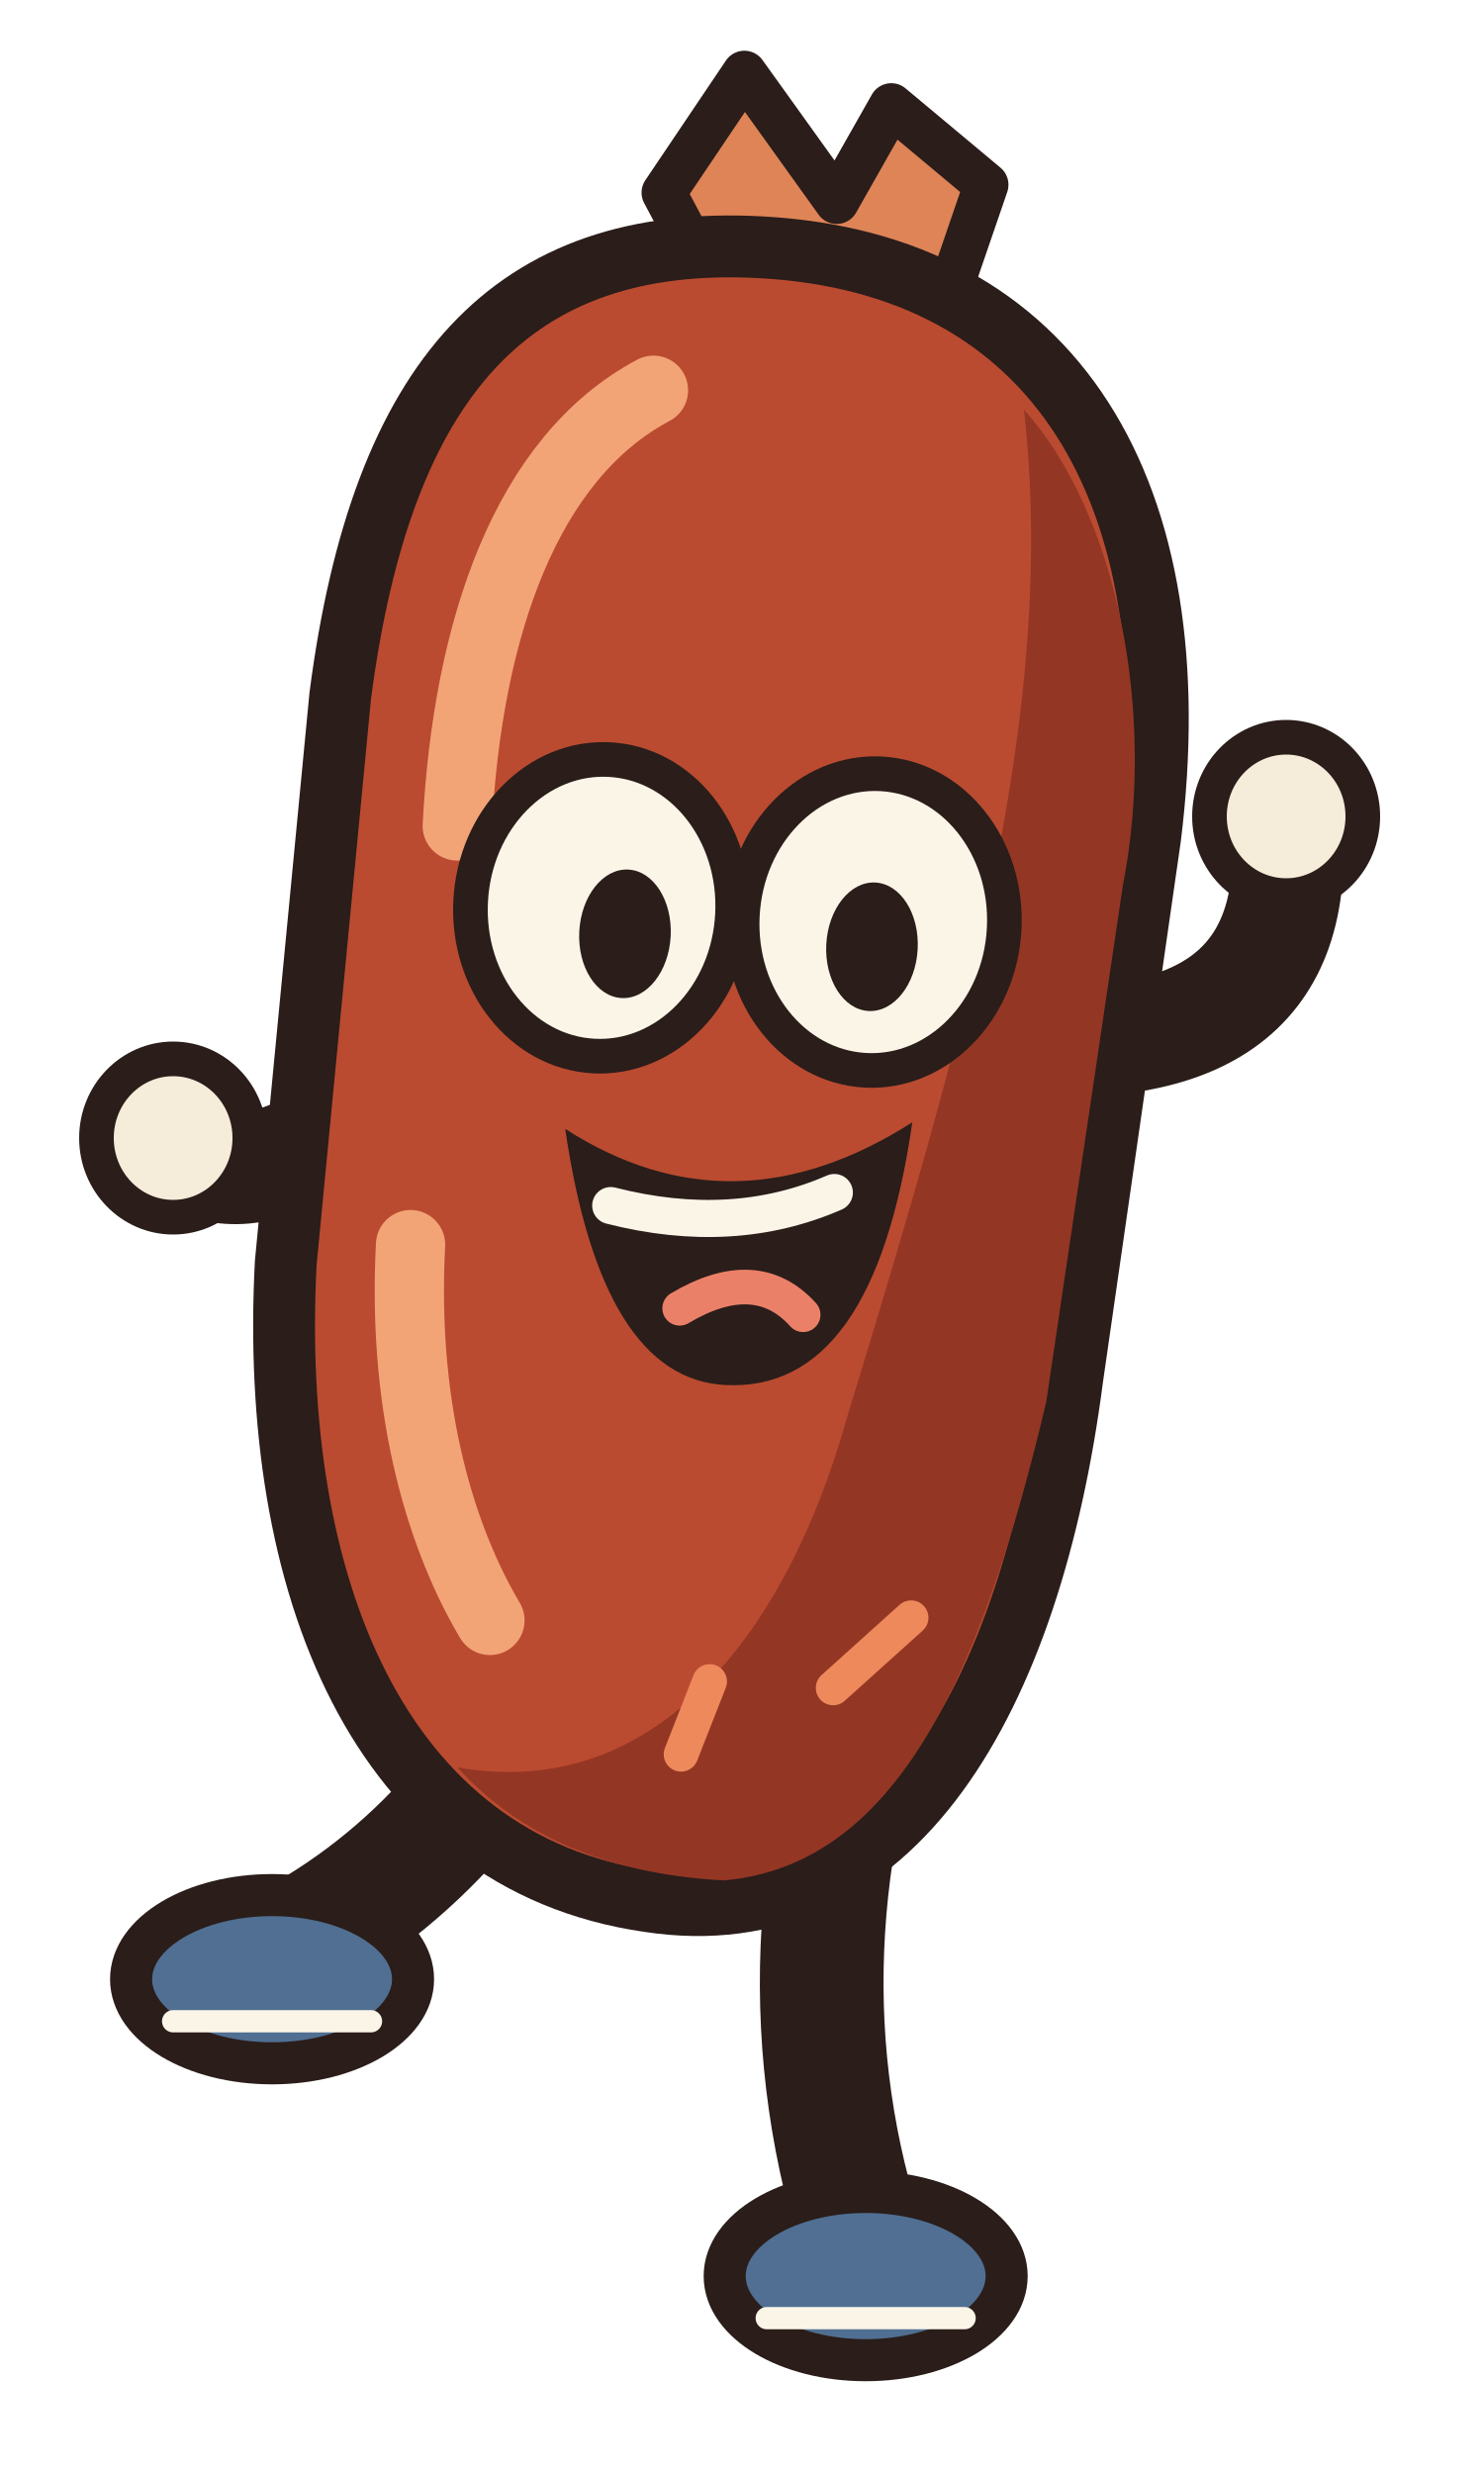
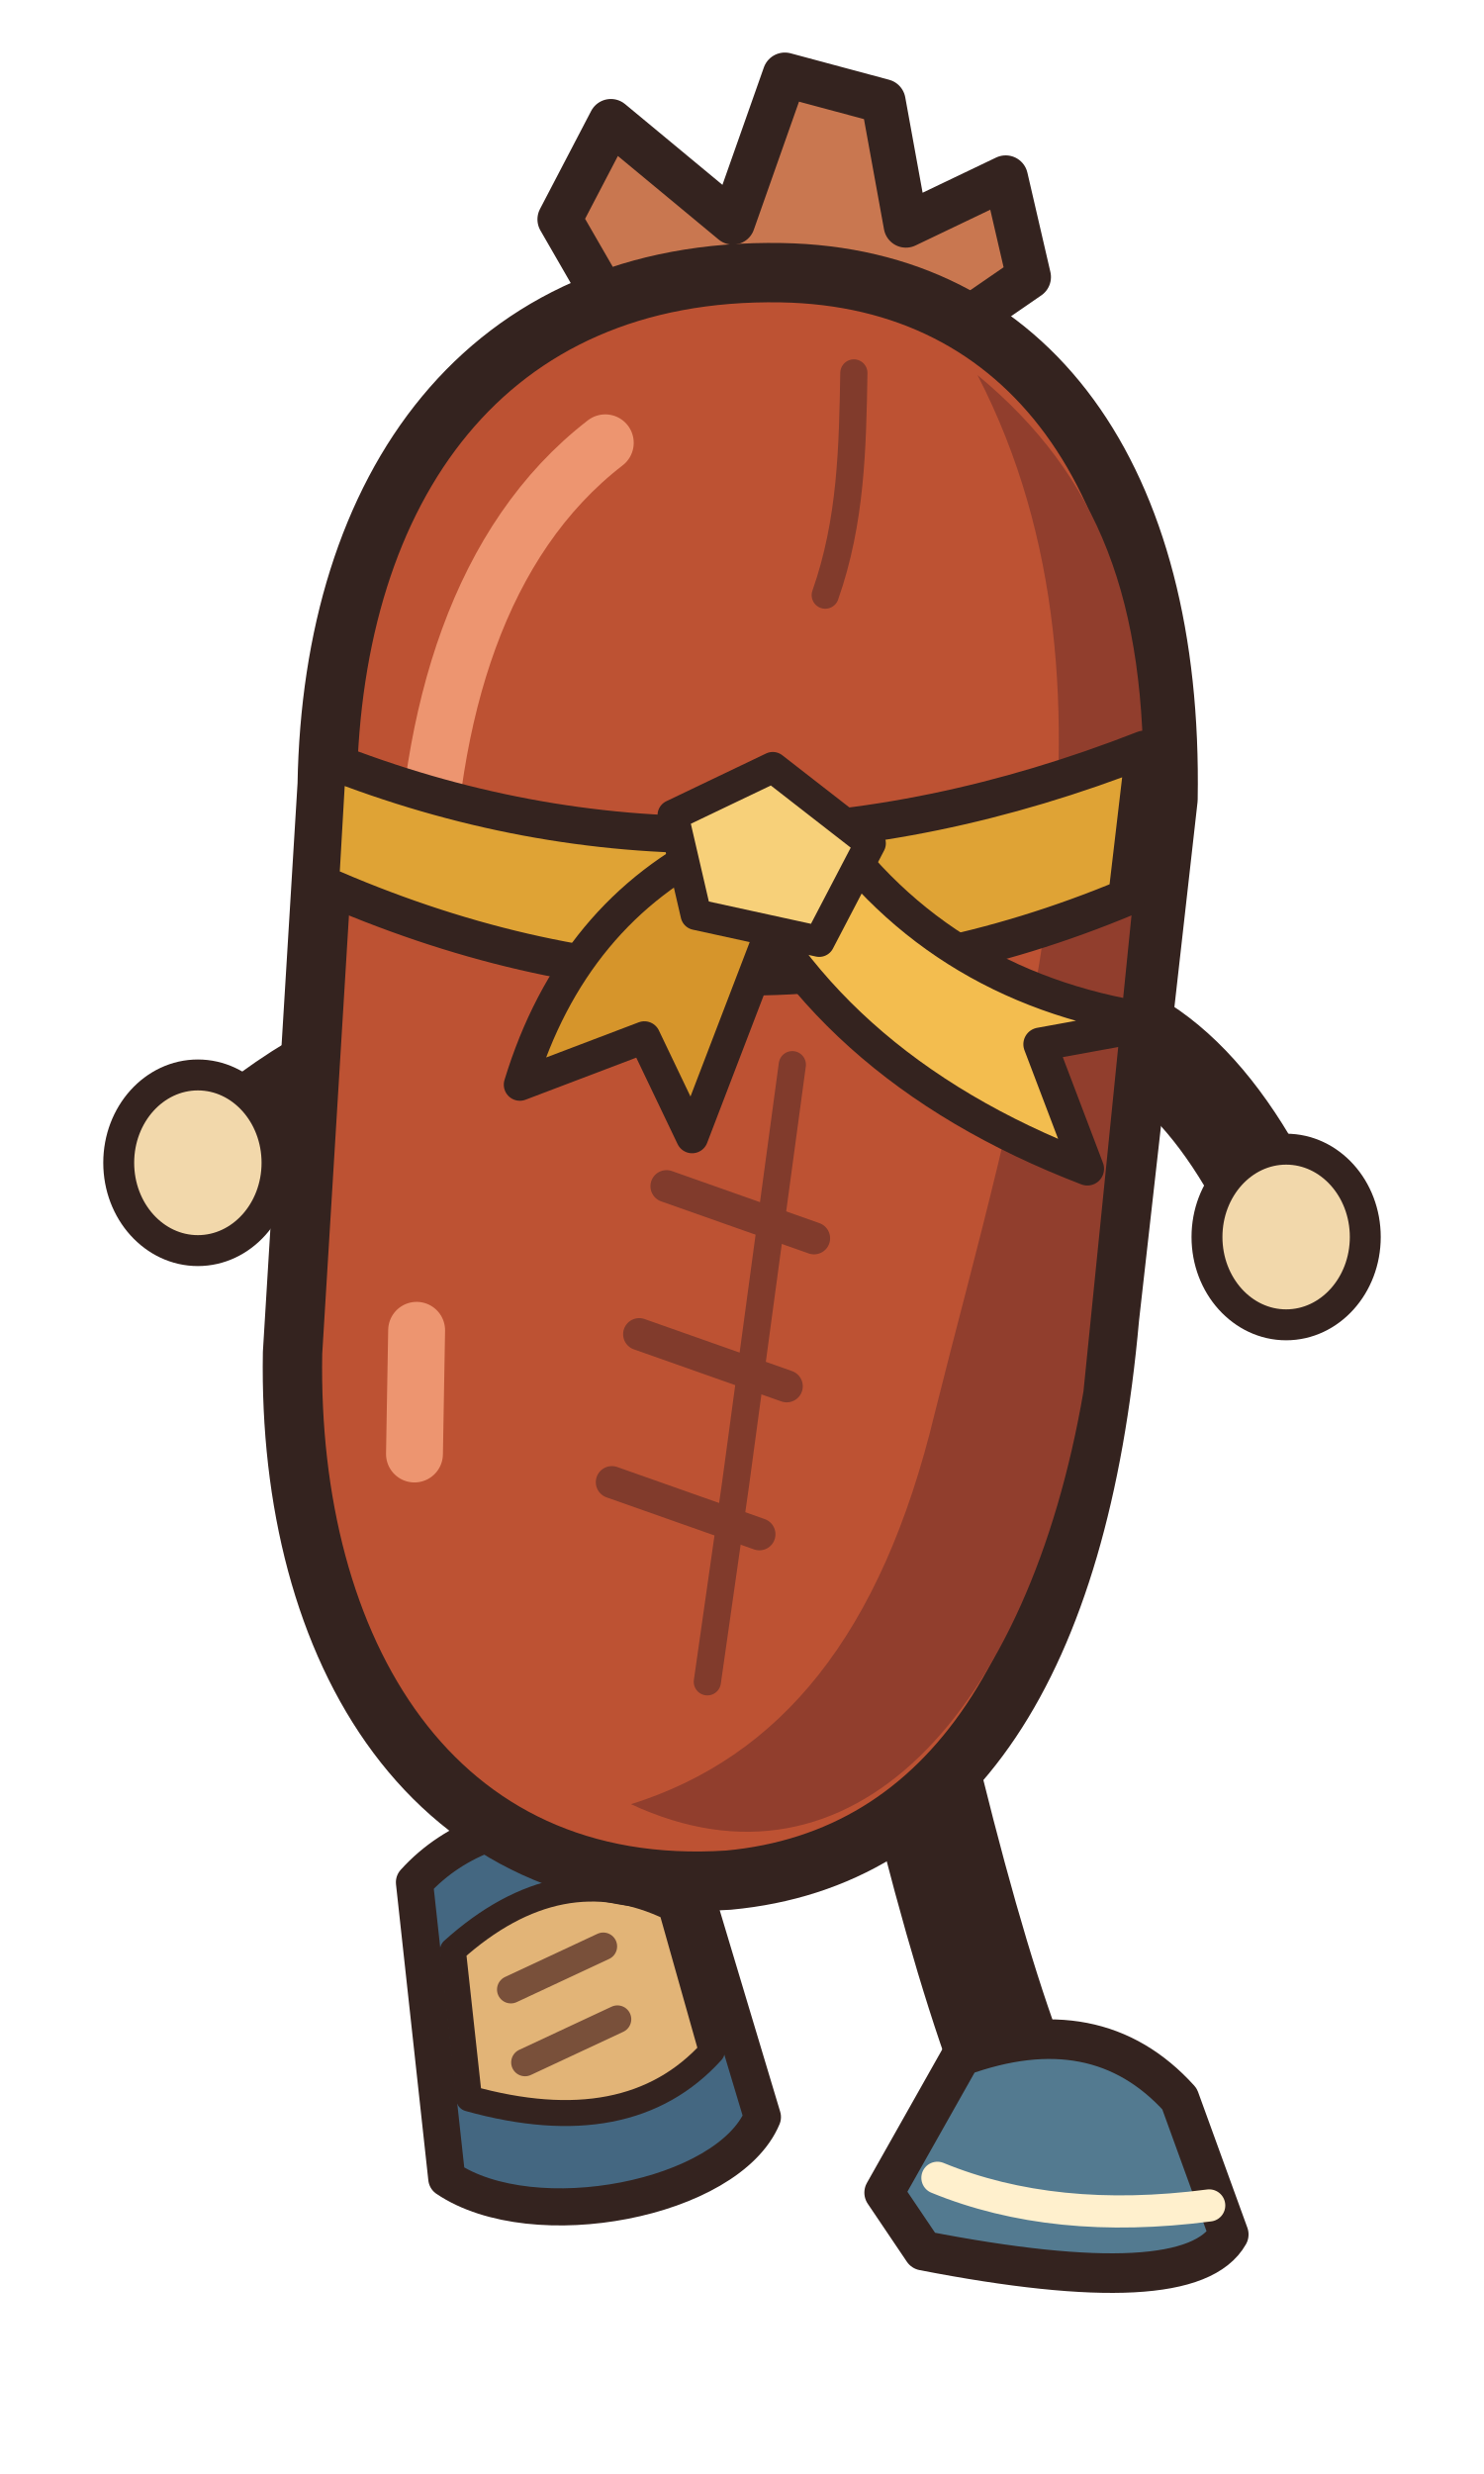
<svg xmlns="http://www.w3.org/2000/svg" width="60" height="100" viewBox="0 0 60 100">
-   <g transform="translate(0 -2)">
-     <path d="M20 43Q10 52 7 48" fill="none" stroke="#2a1d1a" stroke-width="4.5" stroke-linecap="round" stroke-linejoin="round" />
-     <ellipse cx="7" cy="48" rx="3.1" ry="3.2" fill="#f5ecd9" stroke="#2a1d1a" stroke-width="1.4" />
-     <path d="M41 44Q53 45 52 35" fill="none" stroke="#2a1d1a" stroke-width="4.5" stroke-linecap="round" stroke-linejoin="round" />
-     <ellipse cx="52" cy="35" rx="3.1" ry="3.2" fill="#f5ecd9" stroke="#2a1d1a" stroke-width="1.4" />
-     <path d="M23 68Q19 77 11 81" fill="none" stroke="#2a1d1a" stroke-width="5" stroke-linecap="round" stroke-linejoin="round" />
-     <ellipse cx="11" cy="82" rx="5.7" ry="3.4" fill="#506f92" stroke="#2a1d1a" stroke-width="1.7" />
-     <path d="M7 83.7h8" fill="none" stroke="#fbf5e8" stroke-width="0.9" stroke-linecap="round" stroke-linejoin="round" />
-     <path d="M36 68Q31 81 35 93" fill="none" stroke="#2a1d1a" stroke-width="5" stroke-linecap="round" stroke-linejoin="round" />
-     <ellipse cx="35" cy="94" rx="5.7" ry="3.4" fill="#506f92" stroke="#2a1d1a" stroke-width="1.7" />
-     <path d="M31 95.7h8" fill="none" stroke="#fbf5e8" stroke-width="0.9" stroke-linecap="round" stroke-linejoin="round" />
-     <g transform="rotate(3 30 45)">
-       <path d="M28 15l-3-5 3-5 4 5 2-4 4 3-2 7Z" fill="#df8457" stroke="#2a1d1a" stroke-width="1.8" stroke-linecap="round" stroke-linejoin="round" />
-       <path d="M29 12c12 0 18 9 17 23l-2 22c-1 13-6 23-16 22-11-1-16-12-16-25l1-23c1-13 6-19 16-19Z" fill="#ba4b30" stroke="#2a1d1a" stroke-width="2.5" stroke-linecap="round" stroke-linejoin="round" />
-       <path d="M40 18c4 4 6 12 5 19l-2 21c-2 11-5 19-12 20-4 0-8-1-11-4 8 1 13-6 15-15 4-16 7-29 5-41Z" fill="#943624" />
-       <path d="M18 36c0-8 2-15 7-18m-8 35c0 7 2 12 4 15" fill="none" stroke="#f3a477" stroke-width="2.8" stroke-linecap="round" stroke-linejoin="round" />
-       <path d="M35 70l3-3m-9 6 1-3" fill="none" stroke="#ee895c" stroke-width="1.4" stroke-linecap="round" stroke-linejoin="round" />
-       <ellipse cx="24" cy="39" rx="5.3" ry="6" fill="#fbf5e8" stroke="#2a1d1a" stroke-width="1.4" />
-       <ellipse cx="35" cy="39" rx="5.3" ry="6" fill="#fbf5e8" stroke="#2a1d1a" stroke-width="1.4" />
-       <ellipse cx="25" cy="40" rx="1.85" ry="2.6" fill="#2a1d1a" />
-       <ellipse cx="35" cy="40" rx="1.85" ry="2.6" fill="#2a1d1a" />
-       <path d="M23 48q7 4 14-1-1 11-7 11-5 0-7-10Z" fill="#2a1d1a" />
-       <path d="M25 51q5 1 9-1" fill="none" stroke="#fbf5e8" stroke-width="1.5" stroke-linecap="round" stroke-linejoin="round" />
-       <path d="M28 55q3-2 5 0" fill="none" stroke="#eb8069" stroke-width="1.4" stroke-linecap="round" stroke-linejoin="round" />
+   <g transform="translate(0 -1)">
+     <path d="M24 67Q22 82 23 83" fill="none" stroke="#34231f" stroke-width="4.6" stroke-linecap="round" stroke-linejoin="round" />
+     <g transform="translate(23 83) rotate(-11)">
+       <path d="M-5-7c4-3 10-1 11 2l1 10c-2 3-10 3-13 0Z" fill="#446781" stroke="#34231f" stroke-width="1.5" stroke-linecap="round" stroke-linejoin="round" />
+       <path d="M-4-4q5-3 9 0l.5 6q-4 3-10 0Z" fill="#e2b477" stroke="#34231f" stroke-width="1.05" stroke-linecap="round" stroke-linejoin="round" />
+       <path d="m-2-2 4-1m-4 4 4-1" fill="none" stroke="#79503a" stroke-width="1.12" stroke-linecap="round" stroke-linejoin="round" />
+     </g>
+     <path d="M36 67Q40 85 43 89" fill="none" stroke="#34231f" stroke-width="4.6" stroke-linecap="round" stroke-linejoin="round" />
+     <g transform="translate(43 89) rotate(11)">
+       <path d="M-5-4q5-3 9 0l3 5q-1 3-12 3l-2-2Z" fill="#537a90" stroke="#34231f" stroke-width="1.6" stroke-linecap="round" stroke-linejoin="round" />
+       <path d="M-5 1q5 1 11-1" fill="none" stroke="#fff0cd" stroke-width="1.3" stroke-linecap="round" stroke-linejoin="round" />
+     </g>
+     <path d="M18 42Q12 44 8 48" fill="none" stroke="#34231f" stroke-width="3.3" stroke-linecap="round" stroke-linejoin="round" />
+     <ellipse cx="8" cy="48" rx="3.2" ry="3.55" fill="#f2d8ab" stroke="#34231f" stroke-width="1.25" />
+     <path d="M42 42Q48 42 52 51" fill="none" stroke="#34231f" stroke-width="4" stroke-linecap="round" stroke-linejoin="round" />
+     <ellipse cx="52" cy="51" rx="3.2" ry="3.55" fill="#f2d8ab" stroke="#34231f" stroke-width="1.25" />
+     <g transform="rotate(1 30 46)">
+       <path d="M25 15l-3-5 2-4 5 4 2-6 4 1 1 5 4-2 1 4-7 5Z" fill="#c97750" stroke="#34231f" stroke-width="1.8" stroke-linecap="round" stroke-linejoin="round" />
+       <path d="M31 12c10 0 16 8 16 21l-2 21c-1 14-6 22-15 23-12 1-18-9-18-21l1-23c0-12 6-21 18-21Z" fill="#bd5233" stroke="#34231f" stroke-width="2.4" stroke-linecap="round" stroke-linejoin="round" />
+       <path d="M39 16c7 13 2 29-1 42-2 9-6 14-12 16 9 4 16-4 18-17l2-24c0-8-2-13-7-17Z" fill="#913e2d" />
+       <path d="M17 38c0-8 2-15 7-19m-7 36v5" fill="none" stroke="#ed9570" stroke-width="2.3" stroke-linecap="round" stroke-linejoin="round" />
+       <path d="M34 16c0 3 0 6-1 9m-1 19-2 17-1 8" fill="none" stroke="#813b2c" stroke-width="1.1" stroke-linecap="round" stroke-linejoin="round" />
+       <path d="m27 49 6 2m-7 4 6 2m-7 4 6 2" fill="none" stroke="#813b2c" stroke-width="1.3" stroke-linecap="round" stroke-linejoin="round" />
+       <path d="M13 32q16 6 33-1l-.6 6q-16 7-32.6 0Z" fill="#dfa335" stroke="#34231f" stroke-width="1.5" stroke-linecap="round" stroke-linejoin="round" />
+       <g transform="translate(60 0) scale(-1 1)">
+         <path d="M31 35q-4 9-15 13l2-5-5-1q9-1 14-8Z" fill="#f3bd4f" stroke="#34231f" stroke-width="1.35" stroke-linecap="round" stroke-linejoin="round" />
+         <path d="M31 35q6 3 8 10l-5-2-2 4-4-11Z" fill="#d6952b" stroke="#34231f" stroke-width="1.3" stroke-linecap="round" stroke-linejoin="round" />
+       </g>
+       <path d="m27 34 4-2 4 3-2 4-5-1Z" fill="#f7d079" stroke="#34231f" stroke-width="1.25" stroke-linecap="round" stroke-linejoin="round" />
    </g>
  </g>
</svg>
